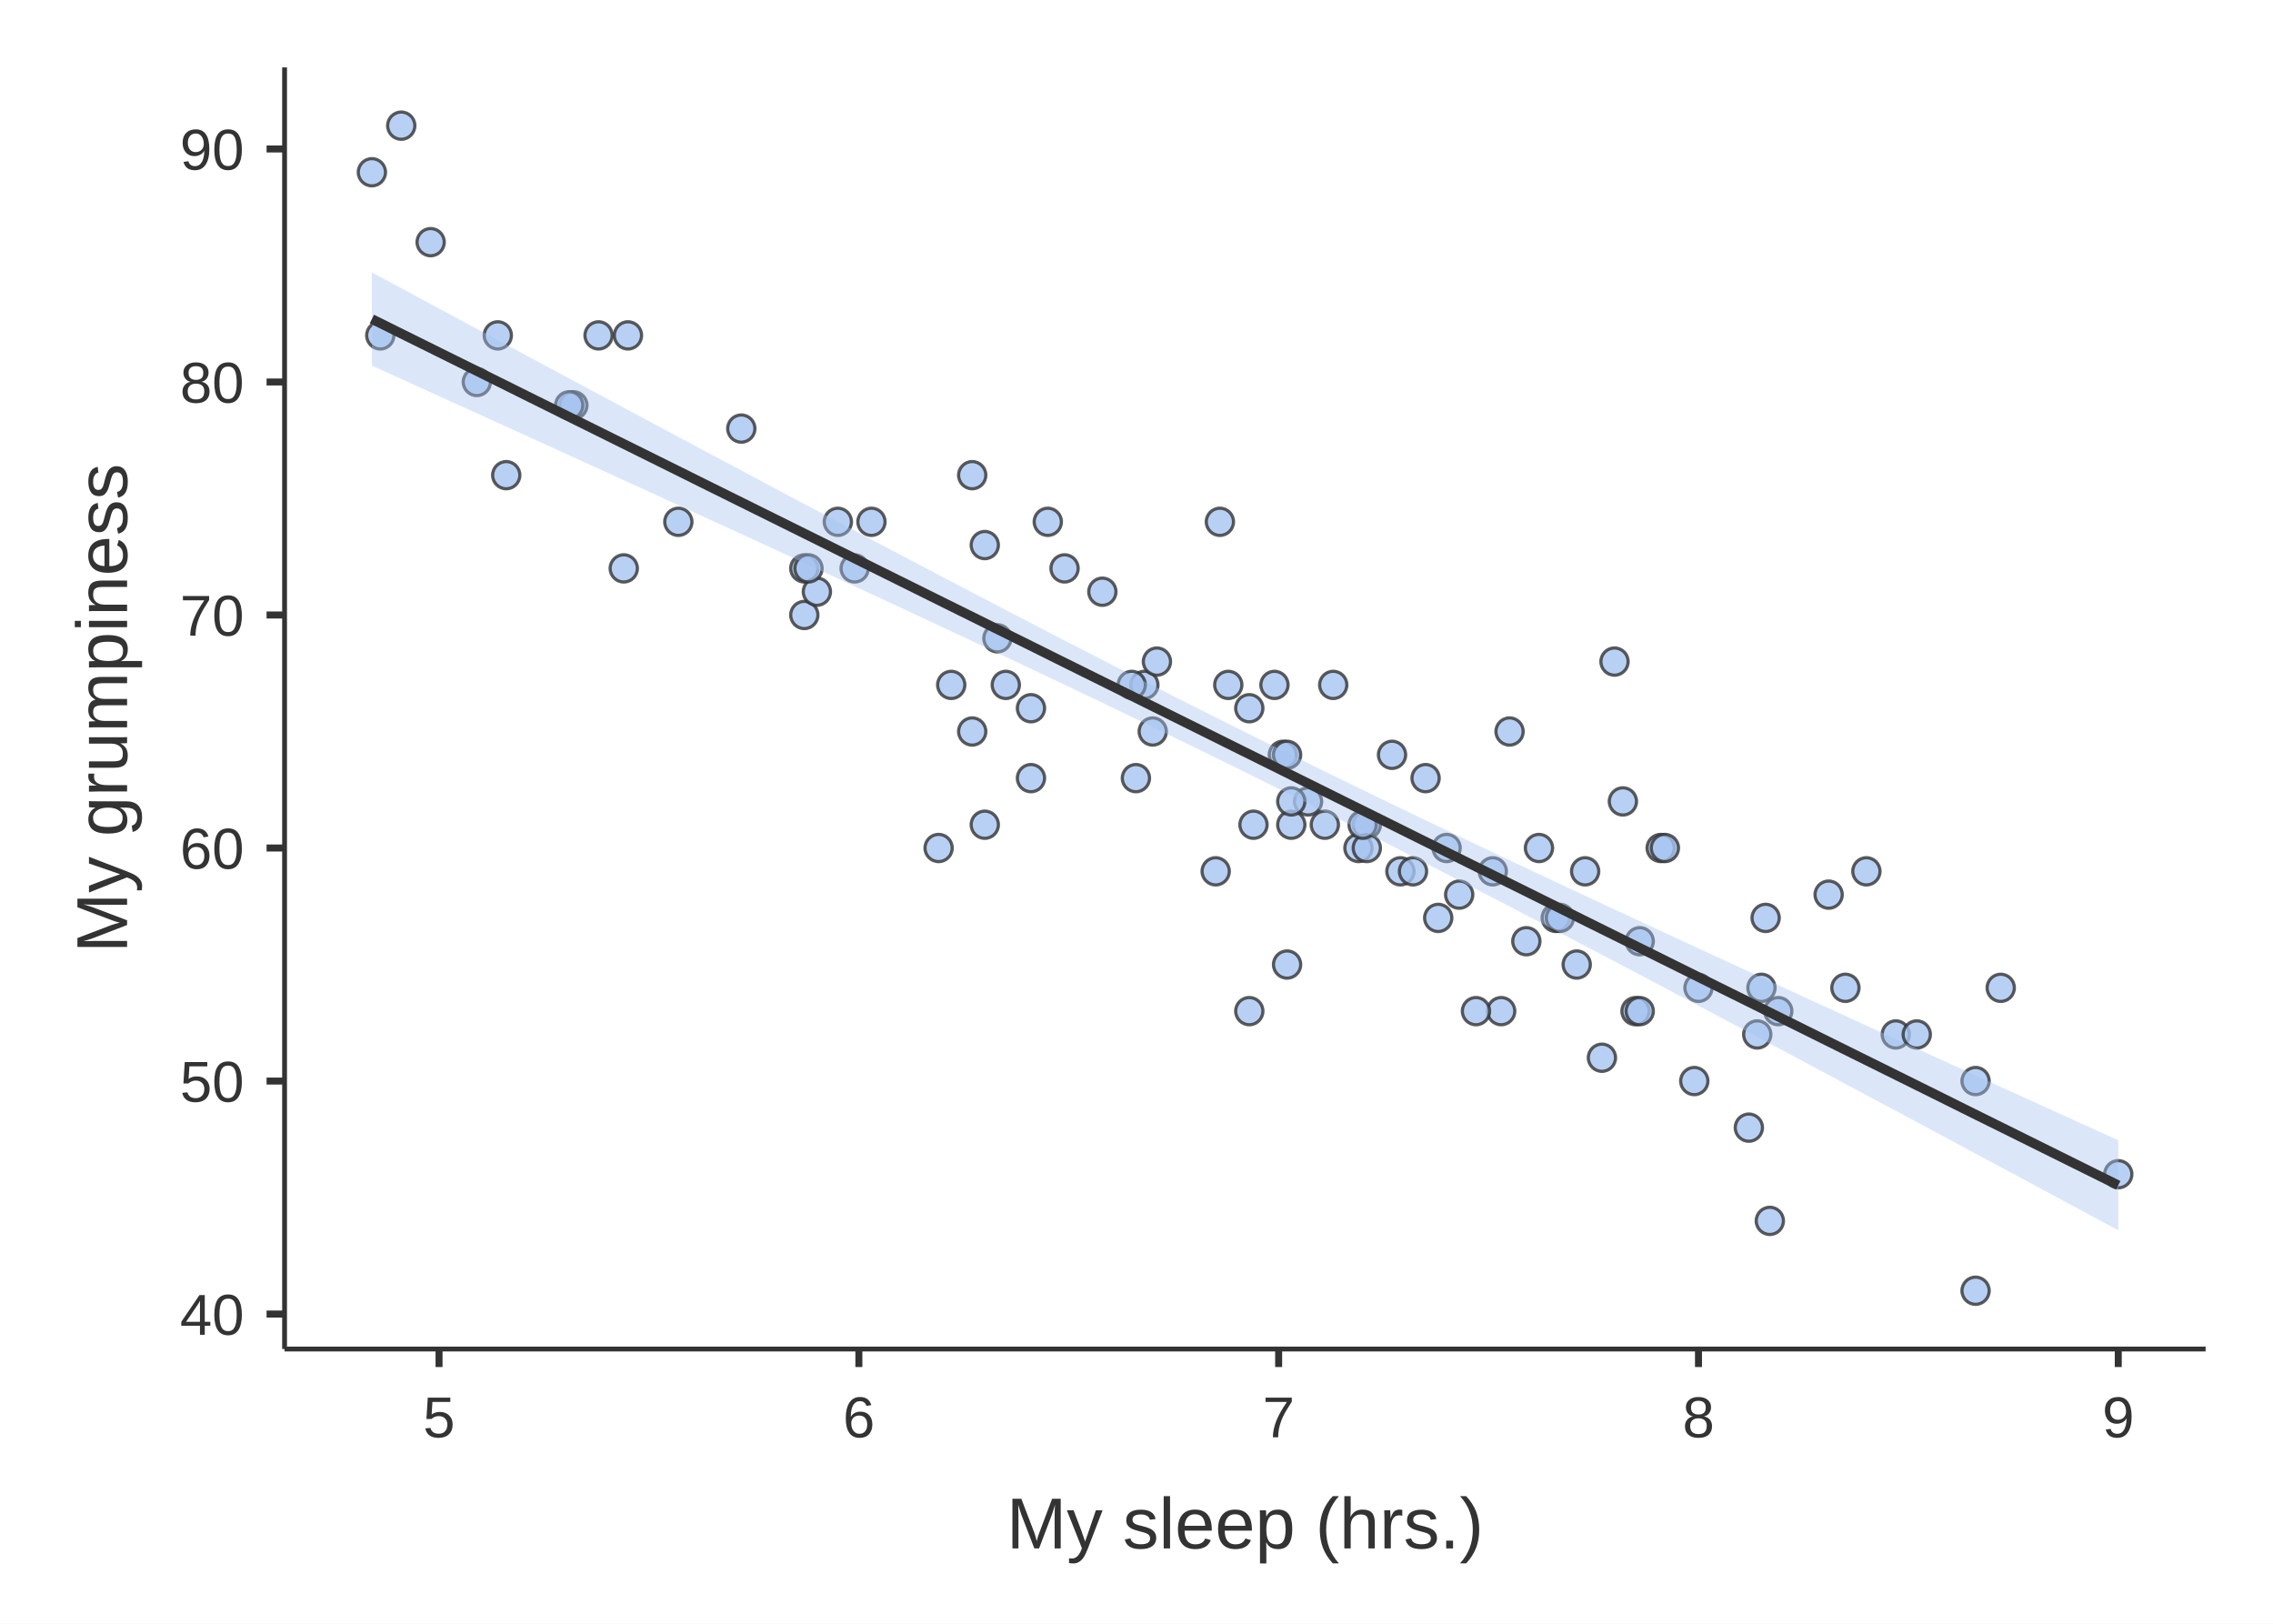
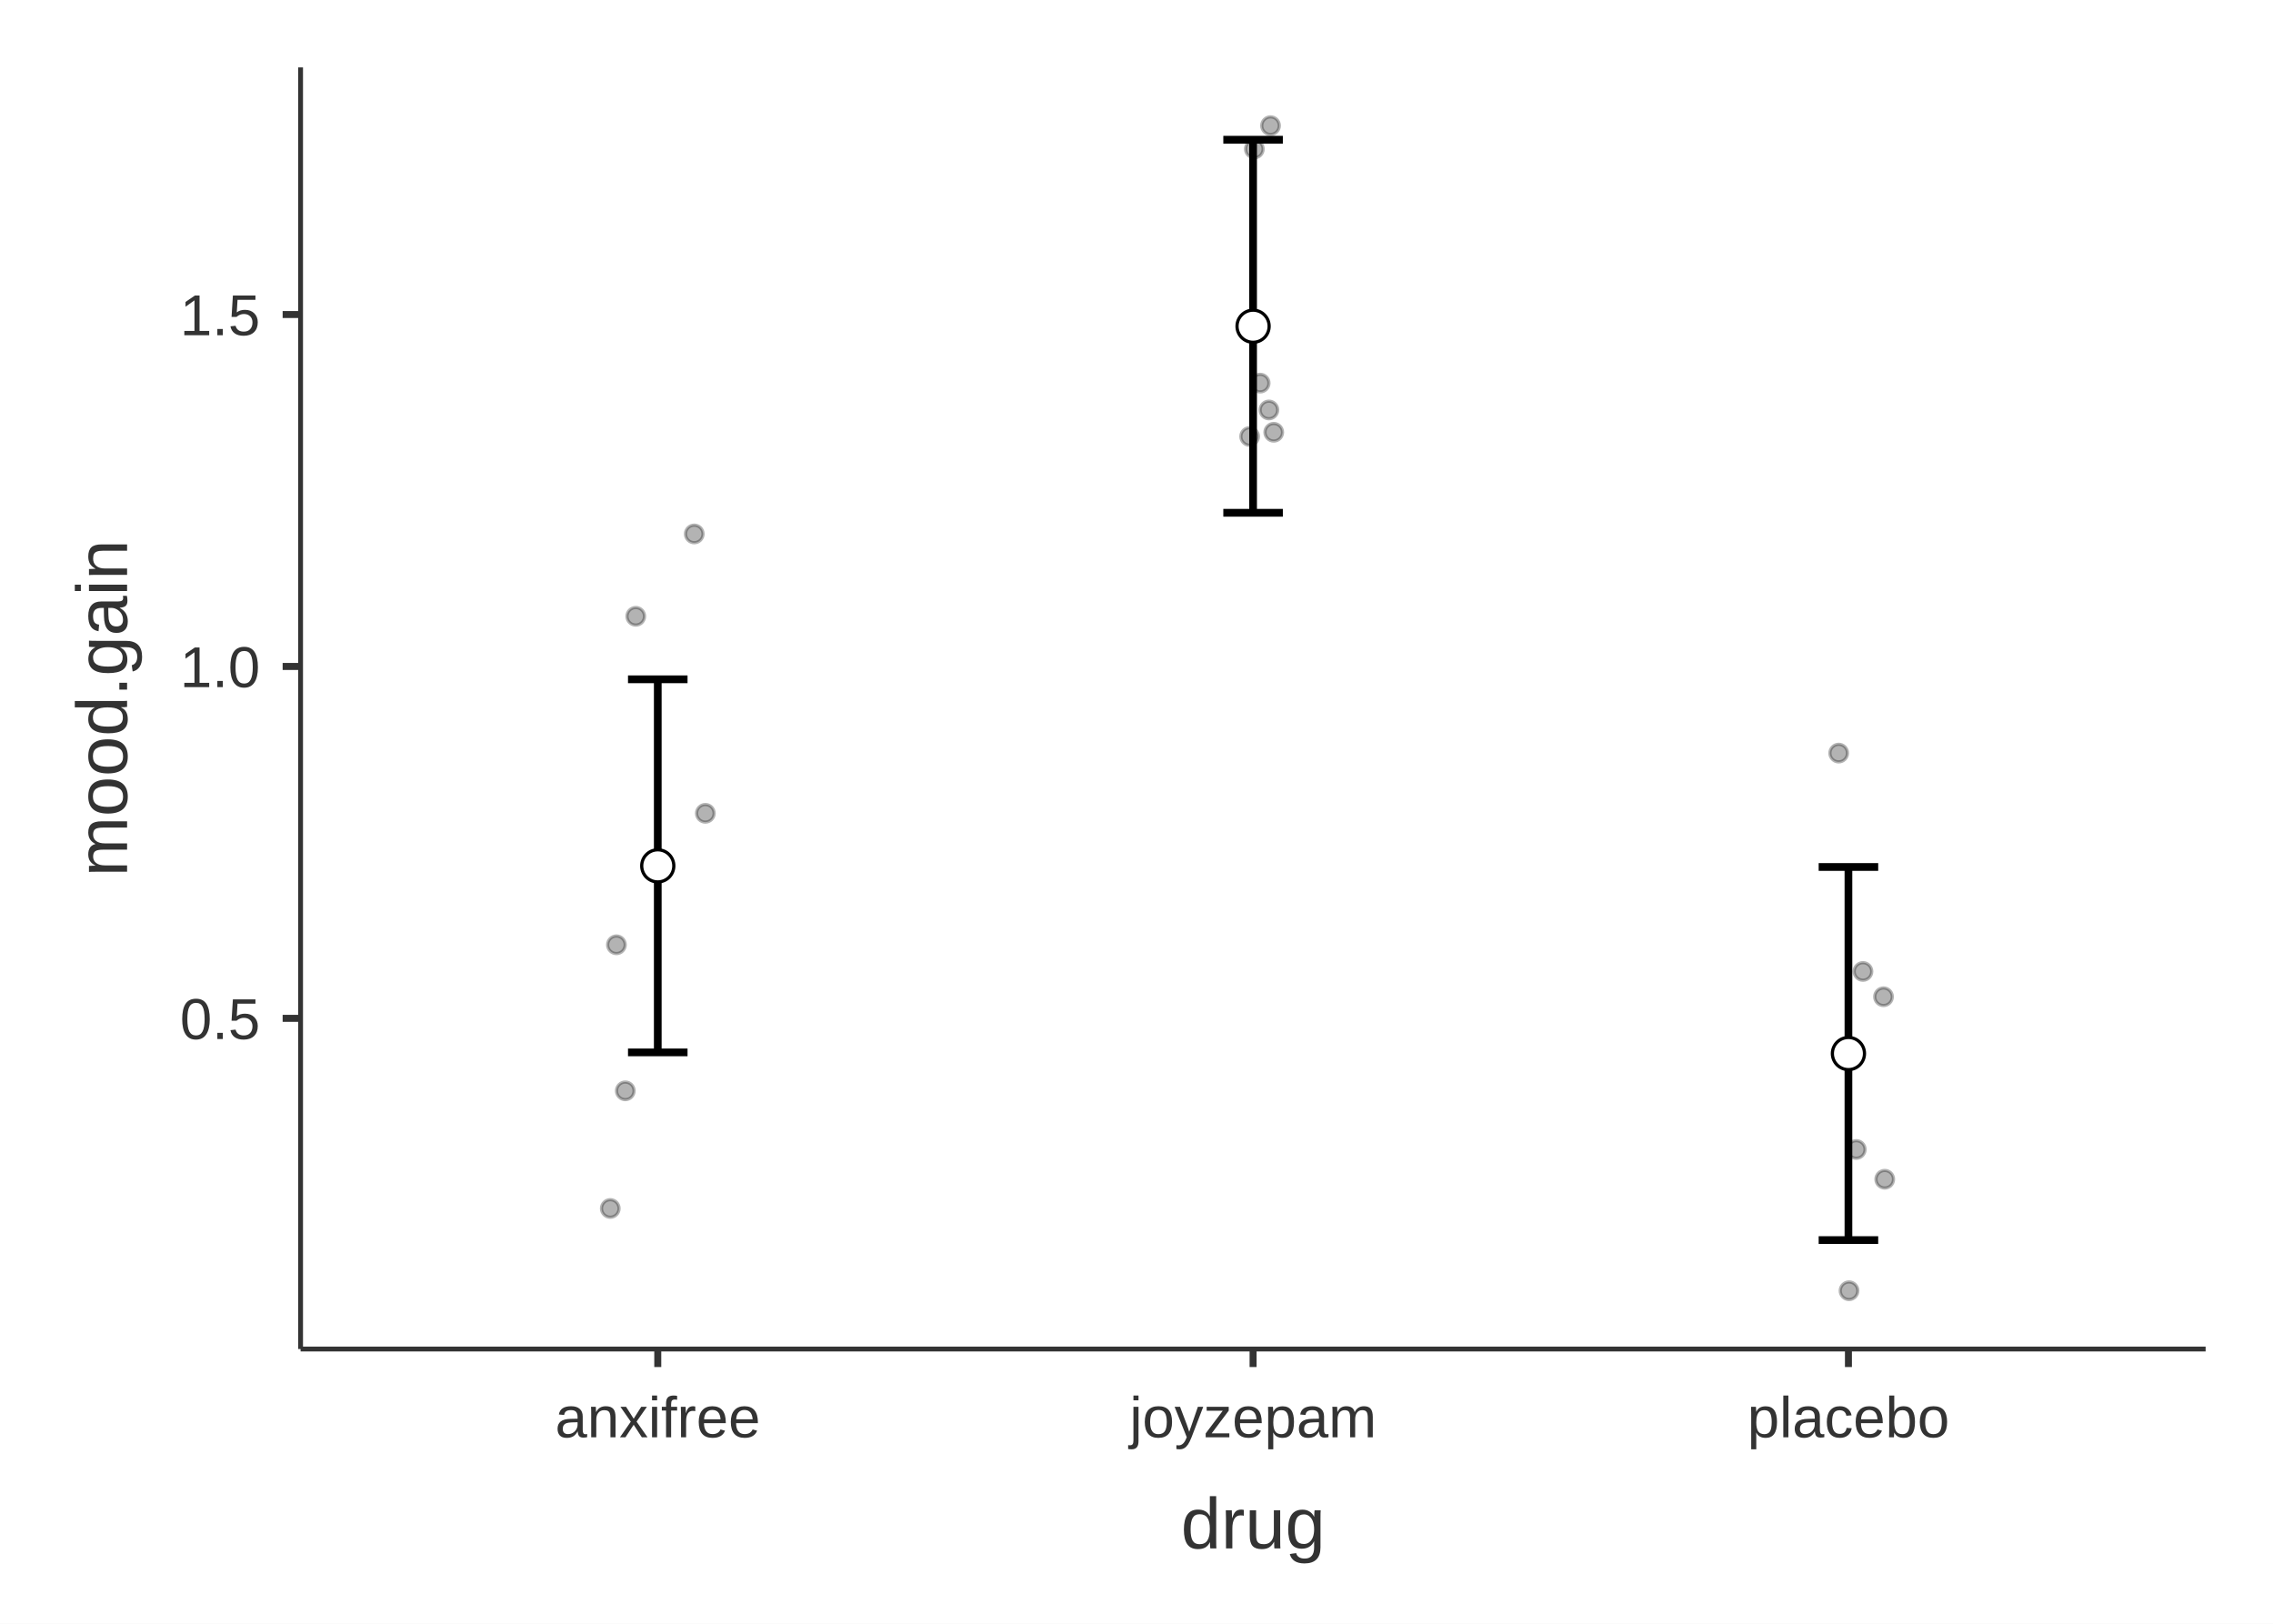
<svg xmlns="http://www.w3.org/2000/svg" class="svglite" width="504.00pt" height="360.00pt" viewBox="0 0 504.00 360.00">
  <defs>
    <style type="text/css">
    .svglite line, .svglite polyline, .svglite polygon, .svglite path, .svglite rect, .svglite circle {
      fill: none;
      stroke: #000000;
      stroke-linecap: round;
      stroke-linejoin: round;
      stroke-miterlimit: 10.00;
    }
  </style>
  </defs>
  <rect width="100%" height="100%" style="stroke: none; fill: #FFFFFF;" />
  <defs>
    <clipPath id="cpMC4wMHw1MDQuMDB8MC4wMHwzNjAuMDA=">
      <rect x="0.00" y="0.00" width="504.00" height="360.00" />
    </clipPath>
  </defs>
  <g clip-path="url(#cpMC4wMHw1MDQuMDB8MC4wMHwzNjAuMDA=)">
    <rect x="0.00" y="0.00" width="504.00" height="360.00" style="stroke-width: 1.55; stroke: none;" />
  </g>
  <defs>
-     <clipPath id="cpNjMuMTB8NDg5LjA2fDE0Ljk0fDI5OS4wOQ==">
-       <rect x="63.10" y="14.94" width="425.96" height="284.15" />
+     <clipPath id="cpNjYuNjV8NDg5LjA2fDE0Ljk0fDI5OS4wOQ==">
+       <rect x="66.65" y="14.94" width="422.40" height="284.15" />
    </clipPath>
  </defs>
-   <g clip-path="url(#cpNjMuMTB8NDg5LjA2fDE0Ljk0fDI5OS4wOQ==)">
-     <rect x="63.10" y="14.94" width="425.96" height="284.15" style="stroke-width: 1.55; stroke: none;" />
-     <circle cx="338.44" cy="208.68" r="3.02" style="stroke-width: 0.71; stroke: #333333; stroke-opacity: 0.80; fill: #A6C4F1; fill-opacity: 0.80;" />
-     <circle cx="368.23" cy="188.01" r="3.02" style="stroke-width: 0.71; stroke: #333333; stroke-opacity: 0.80; fill: #A6C4F1; fill-opacity: 0.80;" />
-     <circle cx="110.38" cy="74.36" r="3.02" style="stroke-width: 0.71; stroke: #333333; stroke-opacity: 0.80; fill: #A6C4F1; fill-opacity: 0.80;" />
-     <circle cx="349.61" cy="213.85" r="3.02" style="stroke-width: 0.71; stroke: #333333; stroke-opacity: 0.80; fill: #A6C4F1; fill-opacity: 0.80;" />
-     <circle cx="253.74" cy="151.85" r="3.02" style="stroke-width: 0.71; stroke: #333333; stroke-opacity: 0.80; fill: #A6C4F1; fill-opacity: 0.80;" />
-     <circle cx="189.51" cy="126.02" r="3.02" style="stroke-width: 0.71; stroke: #333333; stroke-opacity: 0.80; fill: #A6C4F1; fill-opacity: 0.80;" />
-     <circle cx="394.30" cy="224.18" r="3.02" style="stroke-width: 0.71; stroke: #333333; stroke-opacity: 0.80; fill: #A6C4F1; fill-opacity: 0.80;" />
-     <circle cx="301.21" cy="188.01" r="3.02" style="stroke-width: 0.71; stroke: #333333; stroke-opacity: 0.80; fill: #A6C4F1; fill-opacity: 0.80;" />
-     <circle cx="320.76" cy="188.01" r="3.02" style="stroke-width: 0.71; stroke: #333333; stroke-opacity: 0.80; fill: #A6C4F1; fill-opacity: 0.80;" />
-     <circle cx="244.43" cy="131.19" r="3.02" style="stroke-width: 0.71; stroke: #333333; stroke-opacity: 0.80; fill: #A6C4F1; fill-opacity: 0.80;" />
-     <circle cx="236.05" cy="126.02" r="3.02" style="stroke-width: 0.71; stroke: #333333; stroke-opacity: 0.80; fill: #A6C4F1; fill-opacity: 0.80;" />
-     <circle cx="215.57" cy="162.18" r="3.02" style="stroke-width: 0.71; stroke: #333333; stroke-opacity: 0.80; fill: #A6C4F1; fill-opacity: 0.80;" />
-     <circle cx="185.78" cy="115.69" r="3.02" style="stroke-width: 0.71; stroke: #333333; stroke-opacity: 0.80; fill: #A6C4F1; fill-opacity: 0.80;" />
-     <circle cx="250.94" cy="151.85" r="3.02" style="stroke-width: 0.71; stroke: #333333; stroke-opacity: 0.80; fill: #A6C4F1; fill-opacity: 0.80;" />
-     <circle cx="228.60" cy="157.02" r="3.02" style="stroke-width: 0.71; stroke: #333333; stroke-opacity: 0.80; fill: #A6C4F1; fill-opacity: 0.80;" />
-     <circle cx="221.16" cy="141.52" r="3.02" style="stroke-width: 0.71; stroke: #333333; stroke-opacity: 0.80; fill: #A6C4F1; fill-opacity: 0.80;" />
-     <circle cx="218.36" cy="120.85" r="3.02" style="stroke-width: 0.71; stroke: #333333; stroke-opacity: 0.80; fill: #A6C4F1; fill-opacity: 0.80;" />
-     <circle cx="420.36" cy="229.35" r="3.02" style="stroke-width: 0.71; stroke: #333333; stroke-opacity: 0.80; fill: #A6C4F1; fill-opacity: 0.80;" />
-     <circle cx="303.07" cy="182.85" r="3.02" style="stroke-width: 0.71; stroke: #333333; stroke-opacity: 0.80; fill: #A6C4F1; fill-opacity: 0.80;" />
-     <circle cx="332.86" cy="224.18" r="3.02" style="stroke-width: 0.71; stroke: #333333; stroke-opacity: 0.80; fill: #A6C4F1; fill-opacity: 0.80;" />
-     <circle cx="376.61" cy="219.01" r="3.02" style="stroke-width: 0.71; stroke: #333333; stroke-opacity: 0.80; fill: #A6C4F1; fill-opacity: 0.80;" />
-     <circle cx="316.10" cy="172.52" r="3.02" style="stroke-width: 0.71; stroke: #333333; stroke-opacity: 0.80; fill: #A6C4F1; fill-opacity: 0.80;" />
-     <circle cx="270.49" cy="115.69" r="3.02" style="stroke-width: 0.71; stroke: #333333; stroke-opacity: 0.80; fill: #A6C4F1; fill-opacity: 0.80;" />
-     <circle cx="363.58" cy="208.68" r="3.02" style="stroke-width: 0.71; stroke: #333333; stroke-opacity: 0.80; fill: #A6C4F1; fill-opacity: 0.80;" />
-     <circle cx="84.32" cy="74.36" r="3.02" style="stroke-width: 0.71; stroke: #333333; stroke-opacity: 0.80; fill: #A6C4F1; fill-opacity: 0.80;" />
-     <circle cx="178.34" cy="126.02" r="3.02" style="stroke-width: 0.71; stroke: #333333; stroke-opacity: 0.80; fill: #A6C4F1; fill-opacity: 0.80;" />
-     <circle cx="413.84" cy="193.18" r="3.02" style="stroke-width: 0.71; stroke: #333333; stroke-opacity: 0.80; fill: #A6C4F1; fill-opacity: 0.80;" />
-     <circle cx="277.01" cy="157.02" r="3.02" style="stroke-width: 0.71; stroke: #333333; stroke-opacity: 0.80; fill: #A6C4F1; fill-opacity: 0.80;" />
-     <circle cx="303.07" cy="188.01" r="3.02" style="stroke-width: 0.71; stroke: #333333; stroke-opacity: 0.80; fill: #A6C4F1; fill-opacity: 0.80;" />
-     <circle cx="282.59" cy="151.85" r="3.02" style="stroke-width: 0.71; stroke: #333333; stroke-opacity: 0.80; fill: #A6C4F1; fill-opacity: 0.80;" />
-     <circle cx="392.43" cy="270.68" r="3.02" style="stroke-width: 0.71; stroke: #333333; stroke-opacity: 0.80; fill: #A6C4F1; fill-opacity: 0.80;" />
-     <circle cx="362.65" cy="224.18" r="3.02" style="stroke-width: 0.71; stroke: #333333; stroke-opacity: 0.80; fill: #A6C4F1; fill-opacity: 0.80;" />
-     <circle cx="215.57" cy="105.35" r="3.02" style="stroke-width: 0.71; stroke: #333333; stroke-opacity: 0.80; fill: #A6C4F1; fill-opacity: 0.80;" />
-     <circle cx="438.05" cy="286.17" r="3.02" style="stroke-width: 0.71; stroke: #333333; stroke-opacity: 0.80; fill: #A6C4F1; fill-opacity: 0.80;" />
-     <circle cx="95.49" cy="53.69" r="3.02" style="stroke-width: 0.71; stroke: #333333; stroke-opacity: 0.80; fill: #A6C4F1; fill-opacity: 0.80;" />
-     <circle cx="208.12" cy="188.01" r="3.02" style="stroke-width: 0.71; stroke: #333333; stroke-opacity: 0.80; fill: #A6C4F1; fill-opacity: 0.80;" />
-     <circle cx="228.60" cy="172.52" r="3.02" style="stroke-width: 0.71; stroke: #333333; stroke-opacity: 0.80; fill: #A6C4F1; fill-opacity: 0.80;" />
-     <circle cx="82.46" cy="38.19" r="3.02" style="stroke-width: 0.71; stroke: #333333; stroke-opacity: 0.80; fill: #A6C4F1; fill-opacity: 0.80;" />
-     <circle cx="286.32" cy="182.85" r="3.02" style="stroke-width: 0.71; stroke: #333333; stroke-opacity: 0.80; fill: #A6C4F1; fill-opacity: 0.80;" />
-     <circle cx="344.96" cy="203.51" r="3.02" style="stroke-width: 0.71; stroke: #333333; stroke-opacity: 0.80; fill: #A6C4F1; fill-opacity: 0.80;" />
-     <circle cx="331.00" cy="193.18" r="3.02" style="stroke-width: 0.71; stroke: #333333; stroke-opacity: 0.80; fill: #A6C4F1; fill-opacity: 0.80;" />
-     <circle cx="369.16" cy="188.01" r="3.02" style="stroke-width: 0.71; stroke: #333333; stroke-opacity: 0.80; fill: #A6C4F1; fill-opacity: 0.80;" />
-     <circle cx="387.78" cy="250.01" r="3.02" style="stroke-width: 0.71; stroke: #333333; stroke-opacity: 0.80; fill: #A6C4F1; fill-opacity: 0.80;" />
-     <circle cx="327.27" cy="224.18" r="3.02" style="stroke-width: 0.71; stroke: #333333; stroke-opacity: 0.80; fill: #A6C4F1; fill-opacity: 0.80;" />
-     <circle cx="375.68" cy="239.68" r="3.02" style="stroke-width: 0.71; stroke: #333333; stroke-opacity: 0.80; fill: #A6C4F1; fill-opacity: 0.80;" />
-     <circle cx="138.31" cy="126.02" r="3.02" style="stroke-width: 0.71; stroke: #333333; stroke-opacity: 0.80; fill: #A6C4F1; fill-opacity: 0.80;" />
-     <circle cx="391.50" cy="203.51" r="3.02" style="stroke-width: 0.71; stroke: #333333; stroke-opacity: 0.80; fill: #A6C4F1; fill-opacity: 0.80;" />
-     <circle cx="341.24" cy="188.01" r="3.02" style="stroke-width: 0.71; stroke: #333333; stroke-opacity: 0.80; fill: #A6C4F1; fill-opacity: 0.80;" />
-     <circle cx="178.34" cy="136.35" r="3.02" style="stroke-width: 0.71; stroke: #333333; stroke-opacity: 0.80; fill: #A6C4F1; fill-opacity: 0.80;" />
-     <circle cx="469.69" cy="260.34" r="3.02" style="stroke-width: 0.71; stroke: #333333; stroke-opacity: 0.80; fill: #A6C4F1; fill-opacity: 0.80;" />
-     <circle cx="405.47" cy="198.35" r="3.02" style="stroke-width: 0.71; stroke: #333333; stroke-opacity: 0.80; fill: #A6C4F1; fill-opacity: 0.80;" />
-     <circle cx="256.53" cy="146.68" r="3.02" style="stroke-width: 0.71; stroke: #333333; stroke-opacity: 0.80; fill: #A6C4F1; fill-opacity: 0.80;" />
-     <circle cx="323.55" cy="198.35" r="3.02" style="stroke-width: 0.71; stroke: #333333; stroke-opacity: 0.80; fill: #A6C4F1; fill-opacity: 0.80;" />
-     <circle cx="181.13" cy="131.19" r="3.02" style="stroke-width: 0.71; stroke: #333333; stroke-opacity: 0.80; fill: #A6C4F1; fill-opacity: 0.80;" />
-     <circle cx="425.01" cy="229.35" r="3.02" style="stroke-width: 0.71; stroke: #333333; stroke-opacity: 0.80; fill: #A6C4F1; fill-opacity: 0.80;" />
-     <circle cx="193.23" cy="115.69" r="3.02" style="stroke-width: 0.71; stroke: #333333; stroke-opacity: 0.80; fill: #A6C4F1; fill-opacity: 0.80;" />
-     <circle cx="310.52" cy="193.18" r="3.02" style="stroke-width: 0.71; stroke: #333333; stroke-opacity: 0.80; fill: #A6C4F1; fill-opacity: 0.80;" />
-     <circle cx="313.31" cy="193.18" r="3.02" style="stroke-width: 0.71; stroke: #333333; stroke-opacity: 0.80; fill: #A6C4F1; fill-opacity: 0.80;" />
-     <circle cx="272.35" cy="151.85" r="3.02" style="stroke-width: 0.71; stroke: #333333; stroke-opacity: 0.80; fill: #A6C4F1; fill-opacity: 0.80;" />
-     <circle cx="210.92" cy="151.85" r="3.02" style="stroke-width: 0.71; stroke: #333333; stroke-opacity: 0.80; fill: #A6C4F1; fill-opacity: 0.80;" />
-     <circle cx="277.94" cy="182.85" r="3.02" style="stroke-width: 0.71; stroke: #333333; stroke-opacity: 0.80; fill: #A6C4F1; fill-opacity: 0.80;" />
-     <circle cx="284.45" cy="167.35" r="3.02" style="stroke-width: 0.71; stroke: #333333; stroke-opacity: 0.80; fill: #A6C4F1; fill-opacity: 0.80;" />
-     <circle cx="302.14" cy="182.85" r="3.02" style="stroke-width: 0.71; stroke: #333333; stroke-opacity: 0.80; fill: #A6C4F1; fill-opacity: 0.80;" />
-     <circle cx="218.36" cy="182.85" r="3.02" style="stroke-width: 0.71; stroke: #333333; stroke-opacity: 0.80; fill: #A6C4F1; fill-opacity: 0.80;" />
-     <circle cx="443.63" cy="219.01" r="3.02" style="stroke-width: 0.71; stroke: #333333; stroke-opacity: 0.80; fill: #A6C4F1; fill-opacity: 0.80;" />
-     <circle cx="359.85" cy="177.68" r="3.02" style="stroke-width: 0.71; stroke: #333333; stroke-opacity: 0.80; fill: #A6C4F1; fill-opacity: 0.80;" />
-     <circle cx="389.64" cy="229.35" r="3.02" style="stroke-width: 0.71; stroke: #333333; stroke-opacity: 0.80; fill: #A6C4F1; fill-opacity: 0.80;" />
-     <circle cx="308.66" cy="167.35" r="3.02" style="stroke-width: 0.71; stroke: #333333; stroke-opacity: 0.80; fill: #A6C4F1; fill-opacity: 0.80;" />
-     <circle cx="255.60" cy="162.18" r="3.02" style="stroke-width: 0.71; stroke: #333333; stroke-opacity: 0.80; fill: #A6C4F1; fill-opacity: 0.80;" />
-     <circle cx="334.72" cy="162.18" r="3.02" style="stroke-width: 0.71; stroke: #333333; stroke-opacity: 0.80; fill: #A6C4F1; fill-opacity: 0.80;" />
-     <circle cx="318.90" cy="203.51" r="3.02" style="stroke-width: 0.71; stroke: #333333; stroke-opacity: 0.80; fill: #A6C4F1; fill-opacity: 0.80;" />
-     <circle cx="351.48" cy="193.18" r="3.02" style="stroke-width: 0.71; stroke: #333333; stroke-opacity: 0.80; fill: #A6C4F1; fill-opacity: 0.80;" />
-     <circle cx="127.14" cy="89.86" r="3.02" style="stroke-width: 0.71; stroke: #333333; stroke-opacity: 0.80; fill: #A6C4F1; fill-opacity: 0.80;" />
-     <circle cx="363.58" cy="224.18" r="3.02" style="stroke-width: 0.71; stroke: #333333; stroke-opacity: 0.80; fill: #A6C4F1; fill-opacity: 0.80;" />
-     <circle cx="223.02" cy="151.85" r="3.02" style="stroke-width: 0.71; stroke: #333333; stroke-opacity: 0.80; fill: #A6C4F1; fill-opacity: 0.80;" />
-     <circle cx="293.76" cy="182.85" r="3.02" style="stroke-width: 0.71; stroke: #333333; stroke-opacity: 0.80; fill: #A6C4F1; fill-opacity: 0.80;" />
-     <circle cx="139.24" cy="74.36" r="3.02" style="stroke-width: 0.71; stroke: #333333; stroke-opacity: 0.80; fill: #A6C4F1; fill-opacity: 0.80;" />
-     <circle cx="357.99" cy="146.68" r="3.02" style="stroke-width: 0.71; stroke: #333333; stroke-opacity: 0.80; fill: #A6C4F1; fill-opacity: 0.80;" />
-     <circle cx="295.62" cy="151.85" r="3.02" style="stroke-width: 0.71; stroke: #333333; stroke-opacity: 0.80; fill: #A6C4F1; fill-opacity: 0.80;" />
-     <circle cx="409.19" cy="219.01" r="3.02" style="stroke-width: 0.71; stroke: #333333; stroke-opacity: 0.80; fill: #A6C4F1; fill-opacity: 0.80;" />
-     <circle cx="277.01" cy="224.18" r="3.02" style="stroke-width: 0.71; stroke: #333333; stroke-opacity: 0.80; fill: #A6C4F1; fill-opacity: 0.80;" />
-     <circle cx="290.04" cy="177.68" r="3.02" style="stroke-width: 0.71; stroke: #333333; stroke-opacity: 0.80; fill: #A6C4F1; fill-opacity: 0.80;" />
-     <circle cx="438.05" cy="239.68" r="3.02" style="stroke-width: 0.71; stroke: #333333; stroke-opacity: 0.80; fill: #A6C4F1; fill-opacity: 0.80;" />
-     <circle cx="105.73" cy="84.69" r="3.02" style="stroke-width: 0.71; stroke: #333333; stroke-opacity: 0.80; fill: #A6C4F1; fill-opacity: 0.80;" />
-     <circle cx="88.97" cy="27.86" r="3.02" style="stroke-width: 0.71; stroke: #333333; stroke-opacity: 0.80; fill: #A6C4F1; fill-opacity: 0.80;" />
-     <circle cx="286.32" cy="177.68" r="3.02" style="stroke-width: 0.71; stroke: #333333; stroke-opacity: 0.80; fill: #A6C4F1; fill-opacity: 0.80;" />
-     <circle cx="285.39" cy="167.35" r="3.02" style="stroke-width: 0.71; stroke: #333333; stroke-opacity: 0.80; fill: #A6C4F1; fill-opacity: 0.80;" />
-     <circle cx="345.89" cy="203.51" r="3.02" style="stroke-width: 0.71; stroke: #333333; stroke-opacity: 0.80; fill: #A6C4F1; fill-opacity: 0.80;" />
-     <circle cx="390.57" cy="219.01" r="3.02" style="stroke-width: 0.71; stroke: #333333; stroke-opacity: 0.80; fill: #A6C4F1; fill-opacity: 0.80;" />
-     <circle cx="179.27" cy="126.02" r="3.02" style="stroke-width: 0.71; stroke: #333333; stroke-opacity: 0.80; fill: #A6C4F1; fill-opacity: 0.80;" />
-     <circle cx="164.37" cy="95.02" r="3.02" style="stroke-width: 0.71; stroke: #333333; stroke-opacity: 0.80; fill: #A6C4F1; fill-opacity: 0.80;" />
-     <circle cx="251.87" cy="172.52" r="3.02" style="stroke-width: 0.71; stroke: #333333; stroke-opacity: 0.80; fill: #A6C4F1; fill-opacity: 0.80;" />
-     <circle cx="269.56" cy="193.18" r="3.02" style="stroke-width: 0.71; stroke: #333333; stroke-opacity: 0.80; fill: #A6C4F1; fill-opacity: 0.80;" />
-     <circle cx="150.41" cy="115.69" r="3.02" style="stroke-width: 0.71; stroke: #333333; stroke-opacity: 0.80; fill: #A6C4F1; fill-opacity: 0.80;" />
-     <circle cx="112.25" cy="105.35" r="3.02" style="stroke-width: 0.71; stroke: #333333; stroke-opacity: 0.80; fill: #A6C4F1; fill-opacity: 0.80;" />
-     <circle cx="126.21" cy="89.86" r="3.02" style="stroke-width: 0.71; stroke: #333333; stroke-opacity: 0.80; fill: #A6C4F1; fill-opacity: 0.80;" />
-     <circle cx="355.20" cy="234.51" r="3.02" style="stroke-width: 0.71; stroke: #333333; stroke-opacity: 0.80; fill: #A6C4F1; fill-opacity: 0.80;" />
-     <circle cx="132.72" cy="74.36" r="3.02" style="stroke-width: 0.71; stroke: #333333; stroke-opacity: 0.80; fill: #A6C4F1; fill-opacity: 0.80;" />
-     <circle cx="285.39" cy="213.85" r="3.02" style="stroke-width: 0.71; stroke: #333333; stroke-opacity: 0.80; fill: #A6C4F1; fill-opacity: 0.80;" />
-     <circle cx="232.33" cy="115.69" r="3.02" style="stroke-width: 0.71; stroke: #333333; stroke-opacity: 0.80; fill: #A6C4F1; fill-opacity: 0.80;" />
-     <polygon points="82.46,60.39 87.36,63.03 92.26,65.67 97.16,68.30 102.07,70.94 106.97,73.58 111.87,76.21 116.77,78.84 121.67,81.47 126.57,84.10 131.48,86.73 136.38,89.36 141.28,91.98 146.18,94.60 151.08,97.22 155.98,99.84 160.89,102.45 165.79,105.06 170.69,107.67 175.59,110.28 180.49,112.88 185.39,115.48 190.30,118.07 195.20,120.66 200.10,123.24 205.00,125.82 209.90,128.39 214.81,130.96 219.71,133.52 224.61,136.07 229.51,138.62 234.41,141.16 239.31,143.68 244.22,146.20 249.12,148.71 254.02,151.21 258.92,153.70 263.82,156.17 268.72,158.64 273.63,161.09 278.53,163.54 283.43,165.96 288.33,168.38 293.23,170.79 298.13,173.18 303.04,175.56 307.94,177.94 312.84,180.30 317.74,182.65 322.64,184.99 327.54,187.32 332.45,189.64 337.35,191.96 342.25,194.27 347.15,196.57 352.05,198.86 356.95,201.15 361.86,203.43 366.76,205.71 371.66,207.98 376.56,210.25 381.46,212.51 386.37,214.77 391.27,217.03 396.17,219.28 401.07,221.53 405.97,223.78 410.87,226.02 415.78,228.27 420.68,230.51 425.58,232.74 430.48,234.98 435.38,237.21 440.28,239.45 445.19,241.68 450.09,243.91 454.99,246.14 459.89,248.36 464.79,250.59 469.69,252.81 469.69,272.78 464.79,270.14 459.89,267.50 454.99,264.87 450.09,262.23 445.19,259.60 440.28,256.97 435.38,254.34 430.48,251.71 425.58,249.08 420.68,246.46 415.78,243.84 410.87,241.22 405.97,238.60 401.07,235.98 396.17,233.37 391.27,230.76 386.37,228.16 381.46,225.55 376.56,222.95 371.66,220.36 366.76,217.77 361.86,215.18 356.95,212.60 352.05,210.03 347.15,207.46 342.25,204.90 337.35,202.35 332.45,199.80 327.54,197.26 322.64,194.73 317.74,192.21 312.84,189.69 307.94,187.19 303.04,184.70 298.13,182.22 293.23,179.75 288.33,177.30 283.43,174.85 278.53,172.42 273.63,170.00 268.72,167.59 263.82,165.19 258.92,162.81 254.02,160.43 249.12,158.07 244.22,155.71 239.31,153.37 234.41,151.04 229.51,148.71 224.61,146.39 219.71,144.08 214.81,141.78 209.90,139.49 205.00,137.20 200.10,134.91 195.20,132.63 190.30,130.36 185.39,128.09 180.49,125.83 175.59,123.56 170.69,121.31 165.79,119.05 160.89,116.80 155.98,114.55 151.08,112.31 146.18,110.07 141.28,107.82 136.38,105.59 131.48,103.35 126.57,101.11 121.67,98.88 116.77,96.65 111.87,94.42 106.97,92.19 102.07,89.96 97.16,87.74 92.26,85.51 87.36,83.29 82.46,81.07 " style="stroke-width: 0.00; stroke: none; fill: #A6C4F1; fill-opacity: 0.40;" />
-     <polyline points="82.46,60.39 87.36,63.03 92.26,65.67 97.16,68.30 102.07,70.94 106.97,73.58 111.87,76.21 116.77,78.84 121.67,81.47 126.57,84.10 131.48,86.73 136.38,89.36 141.28,91.98 146.18,94.60 151.08,97.22 155.98,99.84 160.89,102.45 165.79,105.06 170.69,107.67 175.59,110.28 180.49,112.88 185.39,115.48 190.30,118.07 195.20,120.66 200.10,123.24 205.00,125.82 209.90,128.39 214.81,130.96 219.71,133.52 224.61,136.07 229.51,138.62 234.41,141.16 239.31,143.68 244.22,146.20 249.12,148.71 254.02,151.21 258.92,153.70 263.82,156.17 268.72,158.64 273.63,161.09 278.53,163.54 283.43,165.96 288.33,168.38 293.23,170.79 298.13,173.18 303.04,175.56 307.94,177.94 312.84,180.30 317.74,182.65 322.64,184.99 327.54,187.32 332.45,189.64 337.35,191.96 342.25,194.27 347.15,196.57 352.05,198.86 356.95,201.15 361.86,203.43 366.76,205.71 371.66,207.98 376.56,210.25 381.46,212.51 386.37,214.77 391.27,217.03 396.17,219.28 401.07,221.53 405.97,223.78 410.87,226.02 415.78,228.27 420.68,230.51 425.58,232.74 430.48,234.98 435.38,237.21 440.28,239.45 445.19,241.68 450.09,243.91 454.99,246.14 459.89,248.36 464.79,250.59 469.69,252.81 " style="stroke-width: 2.13; stroke: none;" />
-     <polyline points="469.69,272.78 464.79,270.14 459.89,267.50 454.99,264.87 450.09,262.23 445.19,259.60 440.28,256.97 435.38,254.34 430.48,251.71 425.58,249.08 420.68,246.46 415.78,243.84 410.87,241.22 405.97,238.60 401.07,235.98 396.17,233.37 391.27,230.76 386.37,228.16 381.46,225.55 376.56,222.95 371.66,220.36 366.76,217.77 361.86,215.18 356.95,212.60 352.05,210.03 347.15,207.46 342.25,204.90 337.35,202.35 332.45,199.80 327.54,197.26 322.64,194.73 317.74,192.21 312.84,189.69 307.94,187.19 303.04,184.70 298.13,182.22 293.23,179.75 288.33,177.30 283.43,174.85 278.53,172.42 273.63,170.00 268.72,167.59 263.82,165.19 258.92,162.81 254.02,160.43 249.12,158.07 244.22,155.71 239.31,153.37 234.41,151.04 229.51,148.71 224.61,146.39 219.71,144.08 214.81,141.78 209.90,139.49 205.00,137.20 200.10,134.91 195.20,132.63 190.30,130.36 185.39,128.09 180.49,125.83 175.59,123.56 170.69,121.31 165.79,119.05 160.89,116.80 155.98,114.55 151.08,112.31 146.18,110.07 141.28,107.82 136.38,105.59 131.48,103.35 126.57,101.11 121.67,98.88 116.77,96.65 111.87,94.42 106.97,92.19 102.07,89.96 97.16,87.74 92.26,85.51 87.36,83.29 82.46,81.07 " style="stroke-width: 2.13; stroke: none;" />
-     <polyline points="82.46,70.73 87.36,73.16 92.26,75.59 97.16,78.02 102.07,80.45 106.97,82.88 111.87,85.31 116.77,87.75 121.67,90.18 126.57,92.61 131.48,95.04 136.38,97.47 141.28,99.90 146.18,102.33 151.08,104.76 155.98,107.20 160.89,109.63 165.79,112.06 170.69,114.49 175.59,116.92 180.49,119.35 185.39,121.78 190.30,124.21 195.20,126.65 200.10,129.08 205.00,131.51 209.90,133.94 214.81,136.37 219.71,138.80 224.61,141.23 229.51,143.66 234.41,146.10 239.31,148.53 244.22,150.96 249.12,153.39 254.02,155.82 258.92,158.25 263.82,160.68 268.72,163.11 273.63,165.55 278.53,167.98 283.43,170.41 288.33,172.84 293.23,175.27 298.13,177.70 303.04,180.13 307.94,182.56 312.84,185.00 317.74,187.43 322.64,189.86 327.54,192.29 332.45,194.72 337.35,197.15 342.25,199.58 347.15,202.01 352.05,204.45 356.95,206.88 361.86,209.31 366.76,211.74 371.66,214.17 376.56,216.60 381.46,219.03 386.37,221.46 391.27,223.89 396.17,226.33 401.07,228.76 405.97,231.19 410.87,233.62 415.78,236.05 420.68,238.48 425.58,240.91 430.48,243.34 435.38,245.78 440.28,248.21 445.19,250.64 450.09,253.07 454.99,255.50 459.89,257.93 464.79,260.36 469.69,262.79 " style="stroke-width: 2.13; stroke: #333333; stroke-linecap: butt;" />
+   <g clip-path="url(#cpNjYuNjV8NDg5LjA2fDE0Ljk0fDI5OS4wOQ==)">
+     <rect x="66.65" y="14.94" width="422.40" height="284.15" style="stroke-width: 1.55; stroke: none;" />
+     <circle cx="417.64" cy="220.99" r="1.95" style="stroke-width: 0.71; stroke: #000000; stroke-opacity: 0.30; fill: #000000; fill-opacity: 0.30;" />
+     <circle cx="417.91" cy="261.45" r="1.95" style="stroke-width: 0.71; stroke: #000000; stroke-opacity: 0.30; fill: #000000; fill-opacity: 0.30;" />
+     <circle cx="409.99" cy="286.17" r="1.95" style="stroke-width: 0.71; stroke: #000000; stroke-opacity: 0.30; fill: #000000; fill-opacity: 0.30;" />
+     <circle cx="136.68" cy="209.47" r="1.95" style="stroke-width: 0.71; stroke: #000000; stroke-opacity: 0.30; fill: #000000; fill-opacity: 0.30;" />
+     <circle cx="138.65" cy="241.85" r="1.95" style="stroke-width: 0.71; stroke: #000000; stroke-opacity: 0.30; fill: #000000; fill-opacity: 0.30;" />
+     <circle cx="135.32" cy="267.93" r="1.95" style="stroke-width: 0.71; stroke: #000000; stroke-opacity: 0.30; fill: #000000; fill-opacity: 0.30;" />
+     <circle cx="281.36" cy="90.89" r="1.95" style="stroke-width: 0.71; stroke: #000000; stroke-opacity: 0.30; fill: #000000; fill-opacity: 0.30;" />
+     <circle cx="278.13" cy="33.04" r="1.95" style="stroke-width: 0.71; stroke: #000000; stroke-opacity: 0.30; fill: #000000; fill-opacity: 0.30;" />
+     <circle cx="282.43" cy="95.84" r="1.95" style="stroke-width: 0.71; stroke: #000000; stroke-opacity: 0.30; fill: #000000; fill-opacity: 0.30;" />
+     <circle cx="413.08" cy="215.38" r="1.95" style="stroke-width: 0.71; stroke: #000000; stroke-opacity: 0.30; fill: #000000; fill-opacity: 0.30;" />
+     <circle cx="407.70" cy="166.97" r="1.95" style="stroke-width: 0.71; stroke: #000000; stroke-opacity: 0.30; fill: #000000; fill-opacity: 0.30;" />
+     <circle cx="411.60" cy="254.85" r="1.95" style="stroke-width: 0.71; stroke: #000000; stroke-opacity: 0.30; fill: #000000; fill-opacity: 0.30;" />
+     <circle cx="140.97" cy="136.64" r="1.95" style="stroke-width: 0.71; stroke: #000000; stroke-opacity: 0.30; fill: #000000; fill-opacity: 0.30;" />
+     <circle cx="156.40" cy="180.32" r="1.95" style="stroke-width: 0.71; stroke: #000000; stroke-opacity: 0.30; fill: #000000; fill-opacity: 0.30;" />
+     <circle cx="153.94" cy="118.38" r="1.95" style="stroke-width: 0.71; stroke: #000000; stroke-opacity: 0.30; fill: #000000; fill-opacity: 0.30;" />
+     <circle cx="281.72" cy="27.86" r="1.95" style="stroke-width: 0.71; stroke: #000000; stroke-opacity: 0.30; fill: #000000; fill-opacity: 0.30;" />
+     <circle cx="277.09" cy="96.77" r="1.95" style="stroke-width: 0.71; stroke: #000000; stroke-opacity: 0.30; fill: #000000; fill-opacity: 0.30;" />
+     <circle cx="279.42" cy="84.94" r="1.95" style="stroke-width: 0.71; stroke: #000000; stroke-opacity: 0.30; fill: #000000; fill-opacity: 0.30;" />
+     <polyline points="139.25,150.61 152.45,150.61 " style="stroke-width: 1.71; stroke-linecap: butt;" />
+     <polyline points="145.85,150.61 145.85,233.33 " style="stroke-width: 1.71; stroke-linecap: butt;" />
+     <polyline points="139.25,233.33 152.45,233.33 " style="stroke-width: 1.71; stroke-linecap: butt;" />
+     <polyline points="271.25,30.98 284.45,30.98 " style="stroke-width: 1.71; stroke-linecap: butt;" />
+     <polyline points="277.85,30.98 277.85,113.69 " style="stroke-width: 1.71; stroke-linecap: butt;" />
+     <polyline points="271.25,113.69 284.45,113.69 " style="stroke-width: 1.71; stroke-linecap: butt;" />
+     <polyline points="403.26,192.22 416.46,192.22 " style="stroke-width: 1.71; stroke-linecap: butt;" />
+     <polyline points="409.86,192.22 409.86,274.94 " style="stroke-width: 1.71; stroke-linecap: butt;" />
+     <polyline points="403.26,274.94 416.46,274.94 " style="stroke-width: 1.71; stroke-linecap: butt;" />
+     <circle cx="145.85" cy="191.97" r="3.56" style="stroke-width: 0.71; fill: #FFFFFF;" />
+     <circle cx="277.85" cy="72.33" r="3.56" style="stroke-width: 0.71; fill: #FFFFFF;" />
+     <circle cx="409.86" cy="233.58" r="3.56" style="stroke-width: 0.71; fill: #FFFFFF;" />
  </g>
  <g clip-path="url(#cpMC4wMHw1MDQuMDB8MC4wMHwzNjAuMDA=)">
-     <polyline points="63.10,299.09 63.10,14.94 " style="stroke-width: 1.07; stroke: #333333; stroke-linecap: butt;" />
-     <text x="47.02" y="295.93" text-anchor="middle" style="font-size: 12.80px; fill: #333333; font-family: Arial;" textLength="14.23px" lengthAdjust="spacingAndGlyphs">40</text>
-     <text x="47.02" y="244.27" text-anchor="middle" style="font-size: 12.80px; fill: #333333; font-family: Arial;" textLength="14.23px" lengthAdjust="spacingAndGlyphs">50</text>
-     <text x="47.02" y="192.60" text-anchor="middle" style="font-size: 12.80px; fill: #333333; font-family: Arial;" textLength="14.23px" lengthAdjust="spacingAndGlyphs">60</text>
-     <text x="47.02" y="140.94" text-anchor="middle" style="font-size: 12.80px; fill: #333333; font-family: Arial;" textLength="14.23px" lengthAdjust="spacingAndGlyphs">70</text>
-     <text x="47.02" y="89.28" text-anchor="middle" style="font-size: 12.80px; fill: #333333; font-family: Arial;" textLength="14.23px" lengthAdjust="spacingAndGlyphs">80</text>
-     <text x="47.02" y="37.62" text-anchor="middle" style="font-size: 12.80px; fill: #333333; font-family: Arial;" textLength="14.23px" lengthAdjust="spacingAndGlyphs">90</text>
-     <polyline points="59.11,291.34 63.10,291.34 " style="stroke-width: 1.55; stroke: #333333; stroke-linecap: butt;" />
-     <polyline points="59.11,239.68 63.10,239.68 " style="stroke-width: 1.55; stroke: #333333; stroke-linecap: butt;" />
-     <polyline points="59.11,188.01 63.10,188.01 " style="stroke-width: 1.55; stroke: #333333; stroke-linecap: butt;" />
-     <polyline points="59.11,136.35 63.10,136.35 " style="stroke-width: 1.55; stroke: #333333; stroke-linecap: butt;" />
-     <polyline points="59.11,84.69 63.10,84.69 " style="stroke-width: 1.55; stroke: #333333; stroke-linecap: butt;" />
-     <polyline points="59.11,33.03 63.10,33.03 " style="stroke-width: 1.55; stroke: #333333; stroke-linecap: butt;" />
-     <polyline points="63.10,299.09 489.06,299.09 " style="stroke-width: 1.07; stroke: #333333; stroke-linecap: butt;" />
-     <polyline points="97.35,303.08 97.35,299.09 " style="stroke-width: 1.55; stroke: #333333; stroke-linecap: butt;" />
-     <polyline points="190.44,303.08 190.44,299.09 " style="stroke-width: 1.55; stroke: #333333; stroke-linecap: butt;" />
-     <polyline points="283.52,303.08 283.52,299.09 " style="stroke-width: 1.55; stroke: #333333; stroke-linecap: butt;" />
-     <polyline points="376.61,303.08 376.61,299.09 " style="stroke-width: 1.55; stroke: #333333; stroke-linecap: butt;" />
-     <polyline points="469.69,303.08 469.69,299.09 " style="stroke-width: 1.55; stroke: #333333; stroke-linecap: butt;" />
-     <text x="97.35" y="318.67" text-anchor="middle" style="font-size: 12.80px; fill: #333333; font-family: Arial;" textLength="7.11px" lengthAdjust="spacingAndGlyphs">5</text>
-     <text x="190.44" y="318.67" text-anchor="middle" style="font-size: 12.80px; fill: #333333; font-family: Arial;" textLength="7.11px" lengthAdjust="spacingAndGlyphs">6</text>
-     <text x="283.52" y="318.67" text-anchor="middle" style="font-size: 12.80px; fill: #333333; font-family: Arial;" textLength="7.11px" lengthAdjust="spacingAndGlyphs">7</text>
-     <text x="376.61" y="318.67" text-anchor="middle" style="font-size: 12.80px; fill: #333333; font-family: Arial;" textLength="7.11px" lengthAdjust="spacingAndGlyphs">8</text>
-     <text x="469.69" y="318.67" text-anchor="middle" style="font-size: 12.80px; fill: #333333; font-family: Arial;" textLength="7.11px" lengthAdjust="spacingAndGlyphs">9</text>
-     <text x="276.08" y="343.30" text-anchor="middle" style="font-size: 16.00px; fill: #333333; font-family: Arial;" textLength="105.79px" lengthAdjust="spacingAndGlyphs">My sleep (hrs.)</text>
-     <text transform="translate(28.18,157.02) rotate(-90)" text-anchor="middle" style="font-size: 16.00px; fill: #333333; font-family: Arial;" textLength="108.48px" lengthAdjust="spacingAndGlyphs">My grumpiness</text>
+     <polyline points="66.65,299.09 66.65,14.94 " style="stroke-width: 1.07; stroke: #333333; stroke-linecap: butt;" />
+     <text x="48.80" y="230.37" text-anchor="middle" style="font-size: 12.80px; fill: #333333; font-family: Arial;" textLength="17.78px" lengthAdjust="spacingAndGlyphs">0.5</text>
+     <text x="48.80" y="152.35" text-anchor="middle" style="font-size: 12.80px; fill: #333333; font-family: Arial;" textLength="17.78px" lengthAdjust="spacingAndGlyphs">1.0</text>
+     <text x="48.80" y="74.32" text-anchor="middle" style="font-size: 12.80px; fill: #333333; font-family: Arial;" textLength="17.78px" lengthAdjust="spacingAndGlyphs">1.5</text>
+     <polyline points="62.67,225.78 66.65,225.78 " style="stroke-width: 1.55; stroke: #333333; stroke-linecap: butt;" />
+     <polyline points="62.67,147.76 66.65,147.76 " style="stroke-width: 1.55; stroke: #333333; stroke-linecap: butt;" />
+     <polyline points="62.67,69.73 66.65,69.73 " style="stroke-width: 1.55; stroke: #333333; stroke-linecap: butt;" />
+     <polyline points="66.65,299.09 489.06,299.09 " style="stroke-width: 1.07; stroke: #333333; stroke-linecap: butt;" />
+     <polyline points="145.85,303.08 145.85,299.09 " style="stroke-width: 1.55; stroke: #333333; stroke-linecap: butt;" />
+     <polyline points="277.85,303.08 277.85,299.09 " style="stroke-width: 1.55; stroke: #333333; stroke-linecap: butt;" />
+     <polyline points="409.86,303.08 409.86,299.09 " style="stroke-width: 1.55; stroke: #333333; stroke-linecap: butt;" />
+     <text x="145.85" y="318.67" text-anchor="middle" style="font-size: 12.80px; fill: #333333; font-family: Arial;" textLength="45.52px" lengthAdjust="spacingAndGlyphs">anxifree</text>
+     <text x="277.85" y="318.67" text-anchor="middle" style="font-size: 12.80px; fill: #333333; font-family: Arial;" textLength="54.76px" lengthAdjust="spacingAndGlyphs">joyzepam</text>
+     <text x="409.86" y="318.67" text-anchor="middle" style="font-size: 12.80px; fill: #333333; font-family: Arial;" textLength="44.81px" lengthAdjust="spacingAndGlyphs">placebo</text>
+     <text x="277.85" y="343.30" text-anchor="middle" style="font-size: 16.00px; fill: #333333; font-family: Arial;" textLength="32.03px" lengthAdjust="spacingAndGlyphs">drug</text>
+     <text transform="translate(28.18,157.02) rotate(-90)" text-anchor="middle" style="font-size: 16.00px; fill: #333333; font-family: Arial;" textLength="74.72px" lengthAdjust="spacingAndGlyphs">mood.gain</text>
  </g>
-   <defs>
-     <clipPath id="cpNjMuMTB8NDg5LjA2fDE0Ljk0fDE0Ljk0">
-       <rect x="63.10" y="14.94" width="425.96" height="0.00" />
-     </clipPath>
-   </defs>
-   <g clip-path="url(#cpNjMuMTB8NDg5LjA2fDE0Ljk0fDE0Ljk0)">
-     <rect x="63.10" y="14.94" width="425.96" height="0.00" style="stroke-width: 1.07; stroke: none;" />
-     <line x1="352.41" y1="14.94" x2="469.69" y2="14.94" style="stroke-width: 1.07; stroke: #333333; stroke-linecap: butt;" />
-     <line x1="217.67" y1="14.94" x2="82.46" y2="14.94" style="stroke-width: 1.07; stroke: #333333; stroke-linecap: butt;" />
-     <polygon points="352.41,14.94 307.61,14.94 286.32,14.94 265.03,14.94 217.67,14.94 217.67,14.94 265.03,14.94 286.32,14.94 307.61,14.94 352.41,14.94 352.41,14.94 " style="stroke-width: 1.07; stroke: #333333; fill: #A6C4F1; fill-opacity: 0.90;" />
-     <line x1="286.32" y1="14.94" x2="286.32" y2="14.94" style="stroke-width: 2.13; stroke: #333333; stroke-linecap: butt;" />
-   </g>
-   <g clip-path="url(#cpMC4wMHw1MDQuMDB8MC4wMHwzNjAuMDA=)">
- </g>
-   <defs>
-     <clipPath id="cpNDg5LjA2fDQ4OS4wNnwxNC45NHwyOTkuMDk=">
-       <rect x="489.06" y="14.94" width="0.00" height="284.15" />
-     </clipPath>
-   </defs>
-   <g clip-path="url(#cpNDg5LjA2fDQ4OS4wNnwxNC45NHwyOTkuMDk=)">
-     <rect x="489.06" y="14.94" width="0.00" height="284.15" style="stroke-width: 1.07; stroke: none;" />
-     <line x1="489.06" y1="131.19" x2="489.06" y2="27.86" style="stroke-width: 1.07; stroke: #333333; stroke-linecap: butt;" />
-     <line x1="489.06" y1="203.51" x2="489.06" y2="286.17" style="stroke-width: 1.07; stroke: #333333; stroke-linecap: butt;" />
-     <polygon points="489.06,131.19 489.06,166.25 489.06,177.68 489.06,189.11 489.06,203.51 489.06,203.51 489.06,189.11 489.06,177.68 489.06,166.25 489.06,131.19 489.06,131.19 " style="stroke-width: 1.07; stroke: #333333; fill: #A6C4F1; fill-opacity: 0.90;" />
-     <line x1="489.06" y1="177.68" x2="489.06" y2="177.68" style="stroke-width: 2.13; stroke: #333333; stroke-linecap: butt;" />
-   </g>
-   <g clip-path="url(#cpMC4wMHw1MDQuMDB8MC4wMHwzNjAuMDA=)">
- </g>
</svg>
